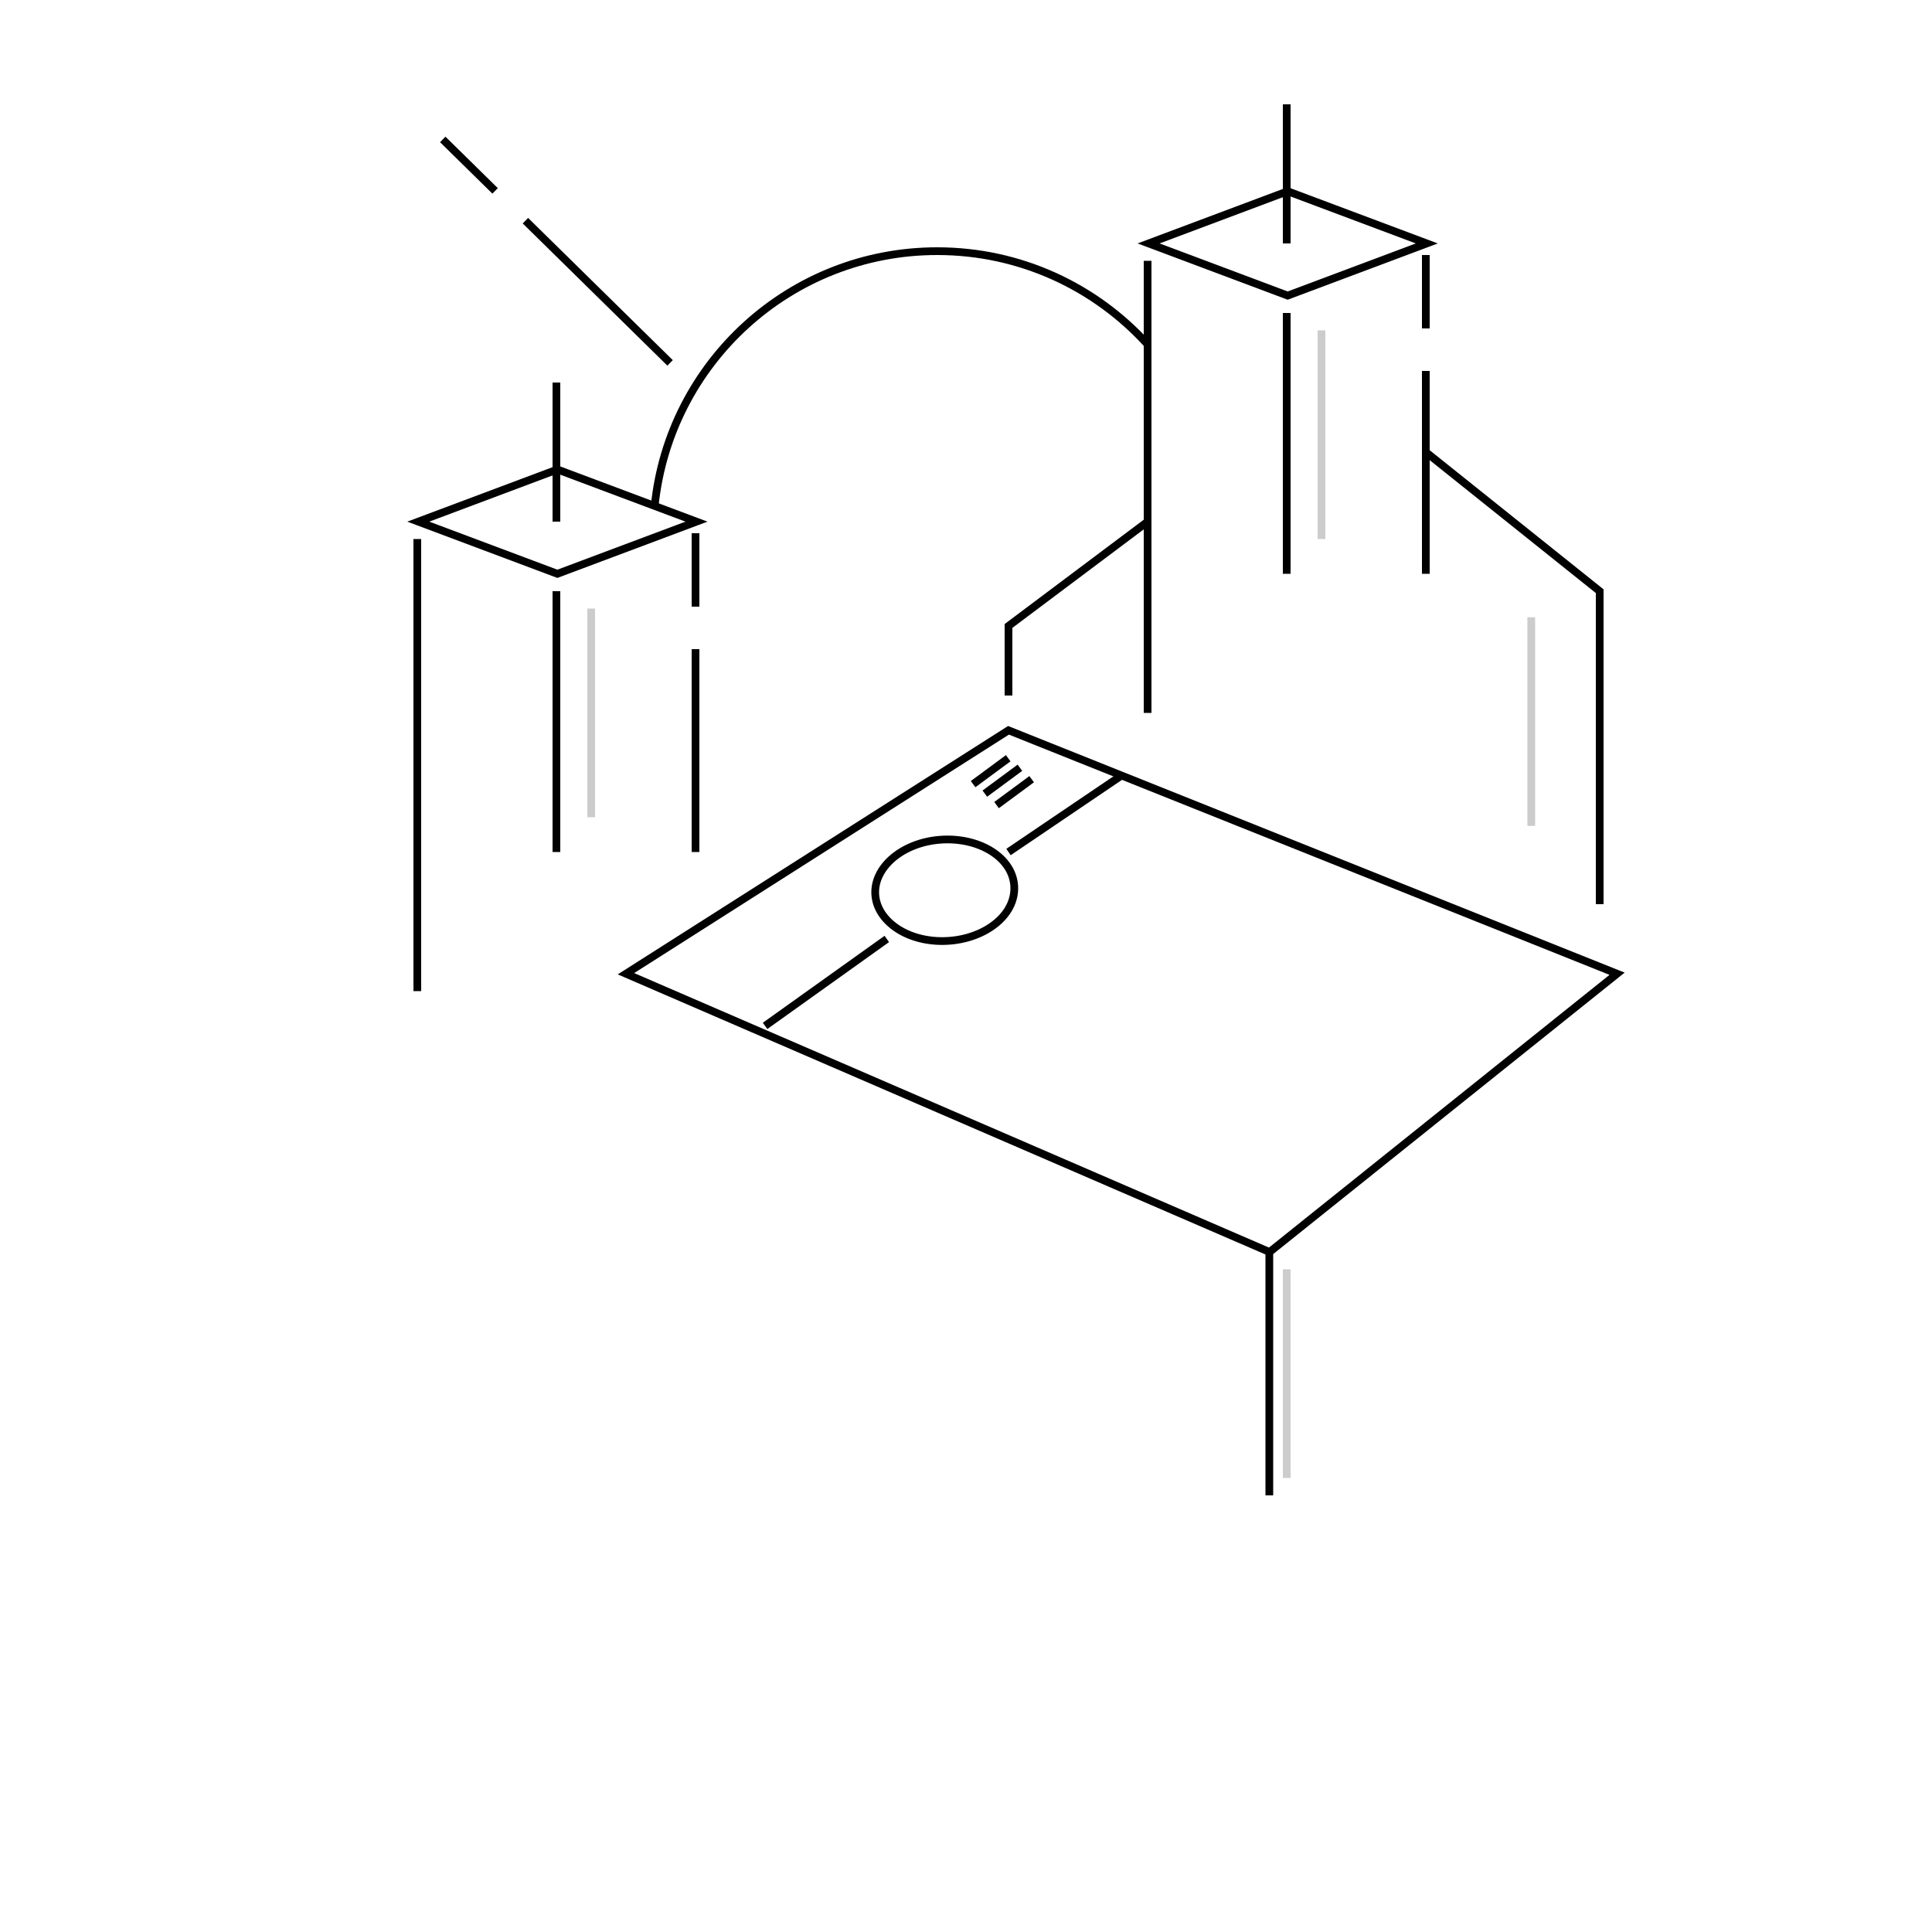
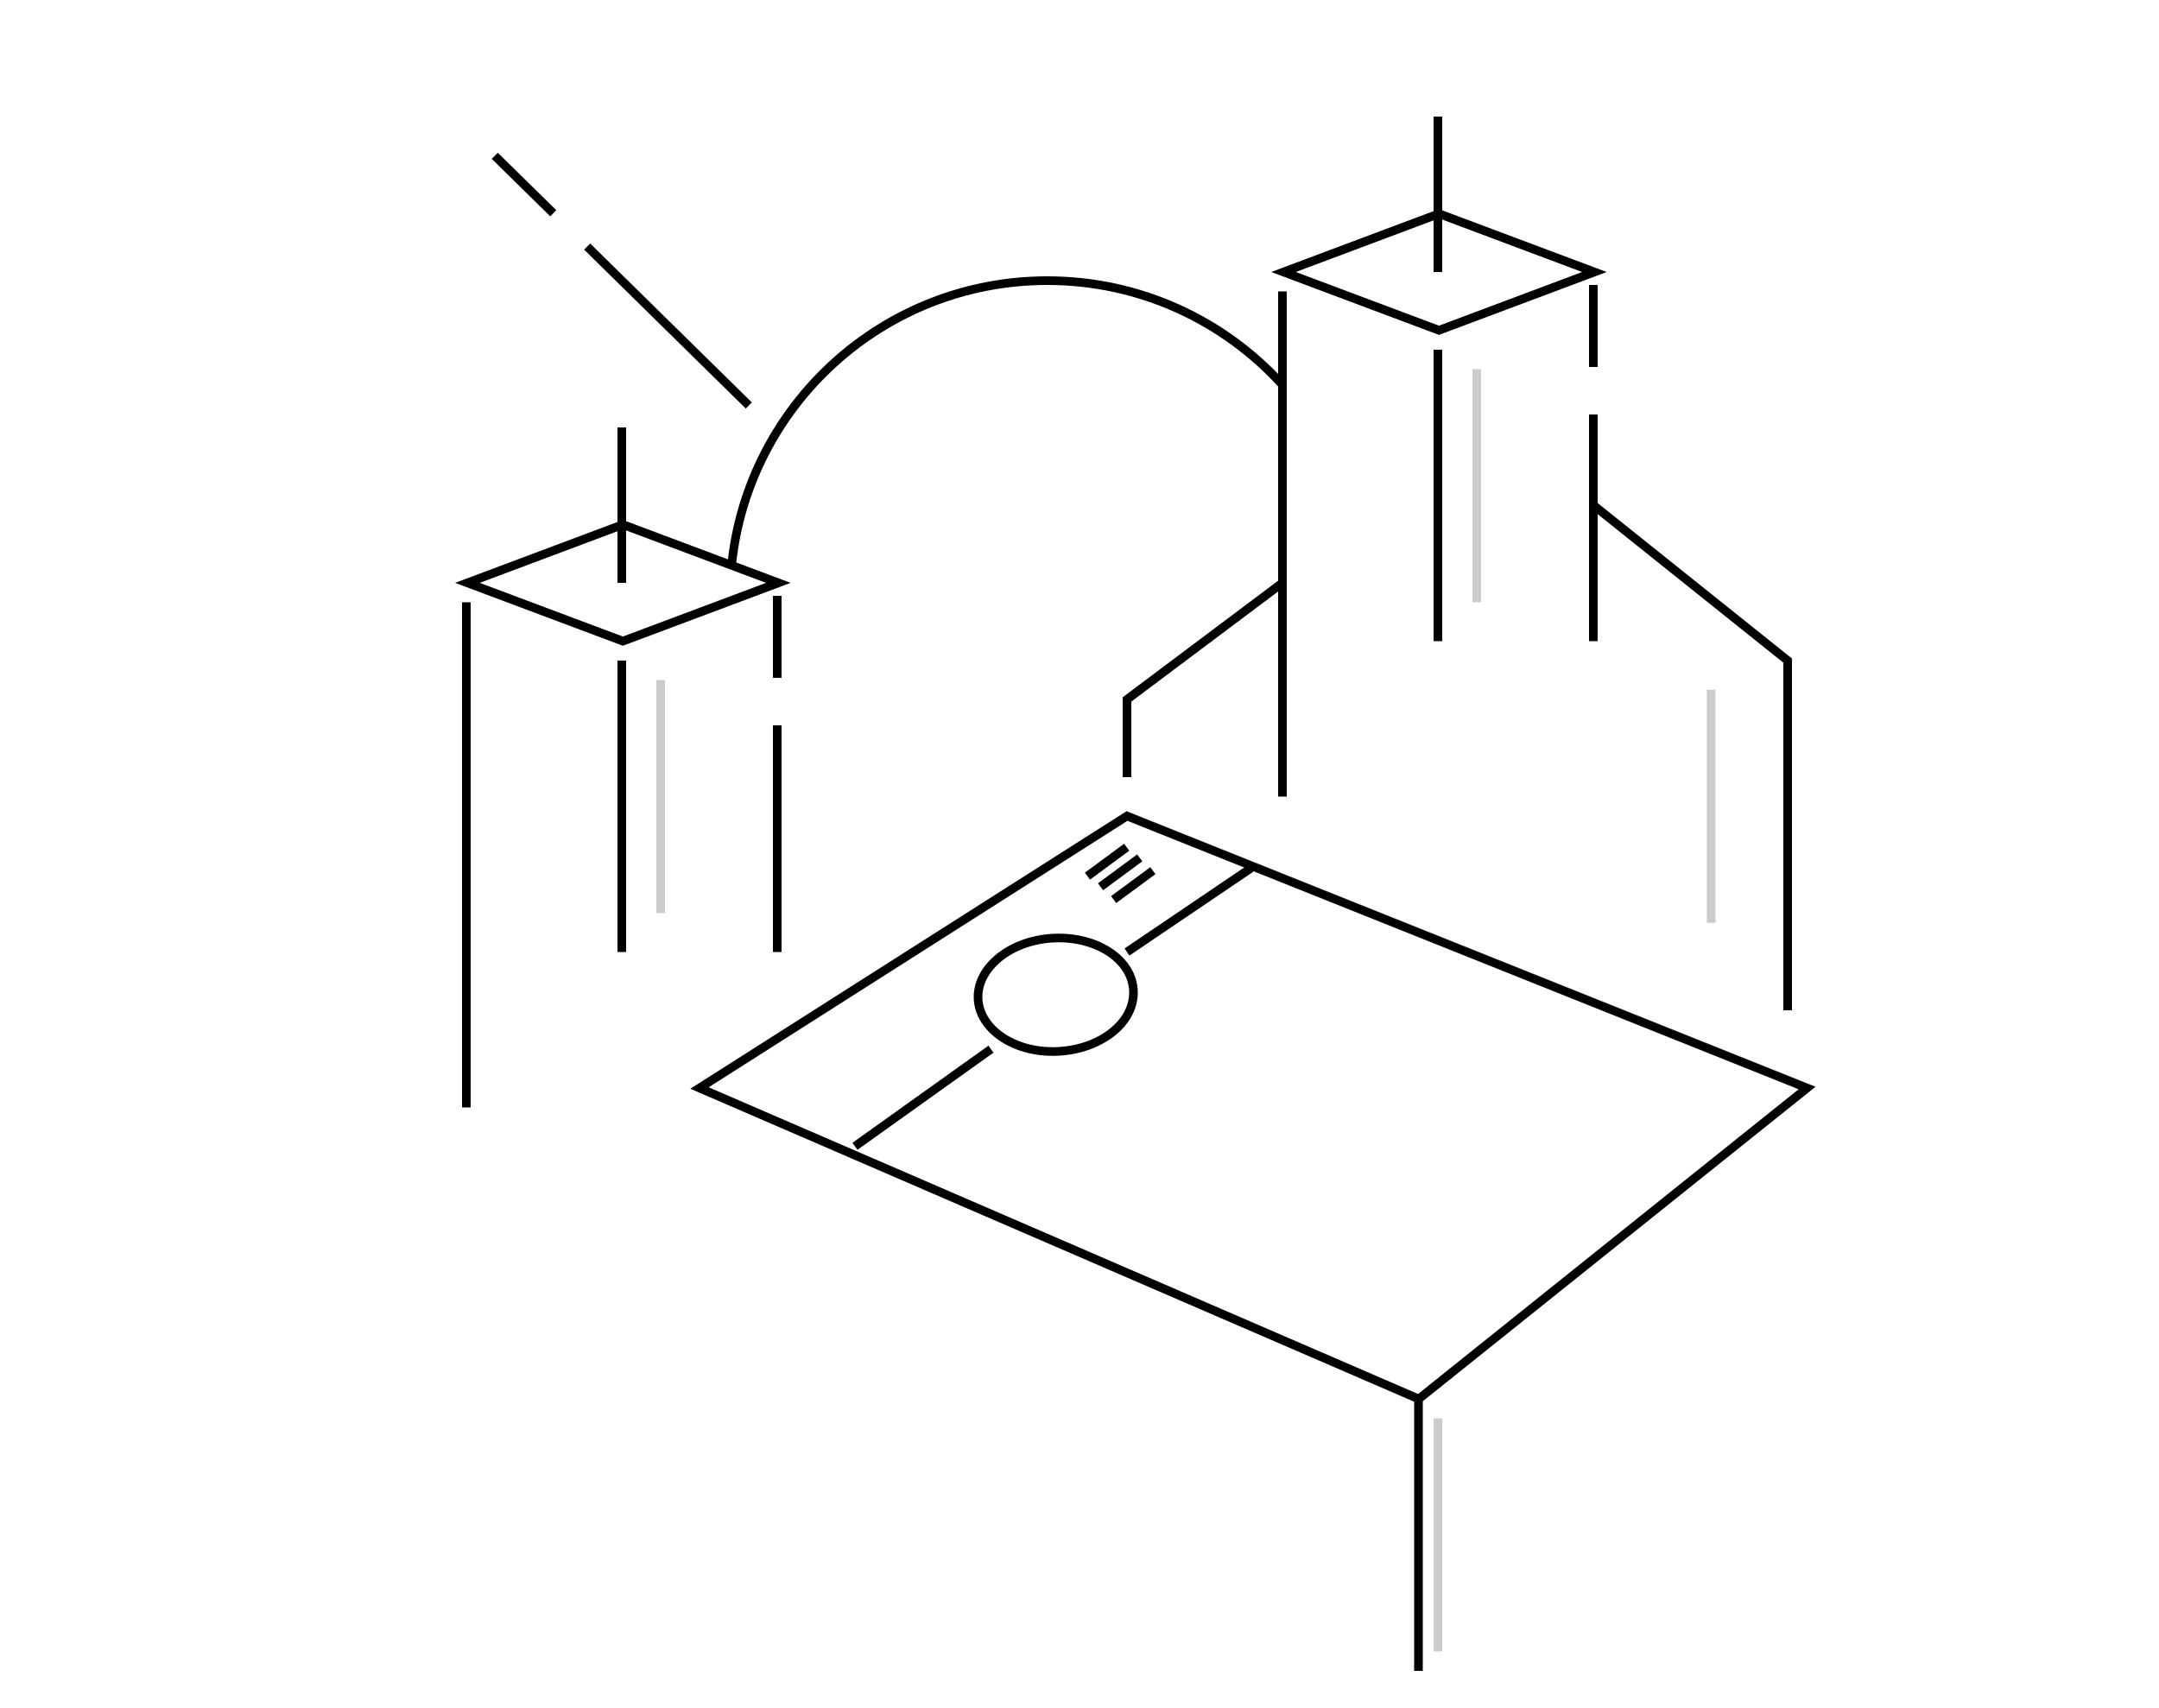
- <svg xmlns="http://www.w3.org/2000/svg" version="1.1" id="Layer_1" x="0px" y="0px" width="1000px" height="1000px" viewBox="0 0 1000 1000" enable-background="new 0 0 1000 1000" xml:space="preserve">
+ <svg xmlns="http://www.w3.org/2000/svg" version="1.1" id="Layer_1" x="0px" y="0px" width="1000px" height="791.075px" viewBox="0 0 1000 791.075" enable-background="new 0 0 1000 791.075" xml:space="preserve">
  <g>
    <line fill="none" stroke="#010101" stroke-width="4" stroke-miterlimit="10" x1="360" y1="441" x2="360" y2="336" />
    <line fill="none" stroke="#010101" stroke-width="4" stroke-miterlimit="10" x1="360" y1="314" x2="360" y2="276" />
  </g>
  <polygon fill="none" stroke="#010101" stroke-width="4" stroke-miterlimit="10" points="288.5,243 216.5,270 288.5,297 360.5,270   " />
  <line fill="none" stroke="#010101" stroke-width="4" stroke-miterlimit="10" x1="216" y1="513" x2="216" y2="279" />
  <line fill="none" stroke="#010101" stroke-width="4" stroke-miterlimit="10" x1="288" y1="270" x2="288" y2="198" />
  <path fill="#010101" stroke="#010101" stroke-width="4" stroke-miterlimit="10" d="M288.5,306" />
  <line fill="none" stroke="#010101" stroke-width="4" stroke-miterlimit="10" x1="288" y1="306" x2="288" y2="441" />
  <line opacity="0.2" fill="none" stroke="#010101" stroke-width="4" stroke-miterlimit="10" x1="306" y1="315" x2="306" y2="423" />
  <polyline fill="none" stroke="#010101" stroke-width="4" stroke-miterlimit="10" points="655.277,649.529 837,504 792,486 522,378   324,504 657,648 657,774 " />
  <line opacity="0.2" fill="none" stroke="#010101" stroke-width="4" stroke-miterlimit="10" x1="666" y1="657" x2="666" y2="765" />
  <g>
    <line fill="none" stroke="#010101" stroke-width="4" stroke-miterlimit="10" x1="738" y1="297" x2="738" y2="192" />
    <line fill="none" stroke="#010101" stroke-width="4" stroke-miterlimit="10" x1="738" y1="170" x2="738" y2="132" />
  </g>
  <polygon fill="none" stroke="#010101" stroke-width="4" stroke-miterlimit="10" points="666.5,99 594.5,126 666.5,153 738.5,126 " />
  <line fill="none" stroke="#010101" stroke-width="4" stroke-miterlimit="10" x1="594" y1="369" x2="594" y2="135" />
  <line fill="none" stroke="#010101" stroke-width="4" stroke-miterlimit="10" x1="666" y1="126" x2="666" y2="54" />
  <path fill="#010101" stroke="#010101" stroke-width="4" stroke-miterlimit="10" d="M666.5,162" />
  <line fill="none" stroke="#010101" stroke-width="4" stroke-miterlimit="10" x1="666" y1="162" x2="666" y2="297" />
  <line opacity="0.2" fill="none" stroke="#010101" stroke-width="4" stroke-miterlimit="10" x1="684" y1="171" x2="684" y2="279" />
  <polyline fill="none" stroke="#010101" stroke-width="4" stroke-miterlimit="10" points="738,234 828,306 828,468 " />
  <polyline fill="none" stroke="#010101" stroke-width="4" stroke-miterlimit="10" points="594,270 522,324 522,360 " />
  <path display="none" fill="none" stroke="#010101" stroke-width="6" stroke-miterlimit="10" d="M738,765  c4.971,44.735-27.266,85.029-72,90c-35.788,3.977-68.023-21.812-72-57.6c-3.182-28.631,17.449-54.419,46.08-57.601  c22.904-2.545,43.535,13.96,46.08,36.864c2.036,18.323-11.168,34.828-29.491,36.864c-14.659,1.628-27.862-8.935-29.491-23.594  c-1.303-11.727,7.147-22.29,18.874-23.593c9.382-1.042,17.832,5.718,18.875,15.1c0.833,7.505-4.575,14.266-12.08,15.1  c-6.004,0.667-11.412-3.659-12.079-9.664" />
  <line fill="none" stroke="#010101" stroke-width="4" stroke-miterlimit="10" x1="396" y1="531" x2="459" y2="486" />
  <line fill="none" stroke="#010101" stroke-width="4" stroke-miterlimit="10" x1="522" y1="441" x2="580.5" y2="401.4" />
  <path fill="none" stroke="#010101" stroke-width="4" stroke-miterlimit="10" d="M525,459.788c0,15.582-17.967,27.783-38.557,27.29  C467.408,486.622,453,475.32,453,461.805c0-13.515,14.408-25.624,33.443-27.146C507.033,433.013,525,444.207,525,459.788z" />
  <line fill="none" stroke="#010101" stroke-width="4" stroke-miterlimit="10" x1="503.683" y1="405.859" x2="521.847" y2="392.46" />
  <line fill="none" stroke="#010101" stroke-width="4" stroke-miterlimit="10" x1="515.82" y1="416.707" x2="533.985" y2="403.309" />
  <line fill="none" stroke="#010101" stroke-width="4" stroke-miterlimit="10" x1="509.745" y1="410.782" x2="527.909" y2="397.384" />
  <path display="none" fill="none" stroke="#010101" stroke-width="4" stroke-miterlimit="10" d="M224.104,287.101  c0,0,245.589-362.982,580.272,0" />
  <line opacity="0.2" fill="none" stroke="#010101" stroke-width="4" stroke-miterlimit="10" x1="792.576" y1="319.5" x2="792.576" y2="427.5" />
  <path fill="none" stroke="#010101" stroke-width="4" stroke-miterlimit="10" d="M338.851,261.97  C346.378,187.844,408.98,130,485.092,130c43.183,0,82.018,18.62,108.912,48.27" />
  <g>
    <line fill="none" stroke="#010101" stroke-width="4" stroke-miterlimit="10" x1="346.834" y1="187.834" x2="271.954" y2="114.227" />
    <line fill="none" stroke="#010101" stroke-width="4" stroke-miterlimit="10" x1="256.265" y1="98.805" x2="229.166" y2="72.166" />
  </g>
</svg>
